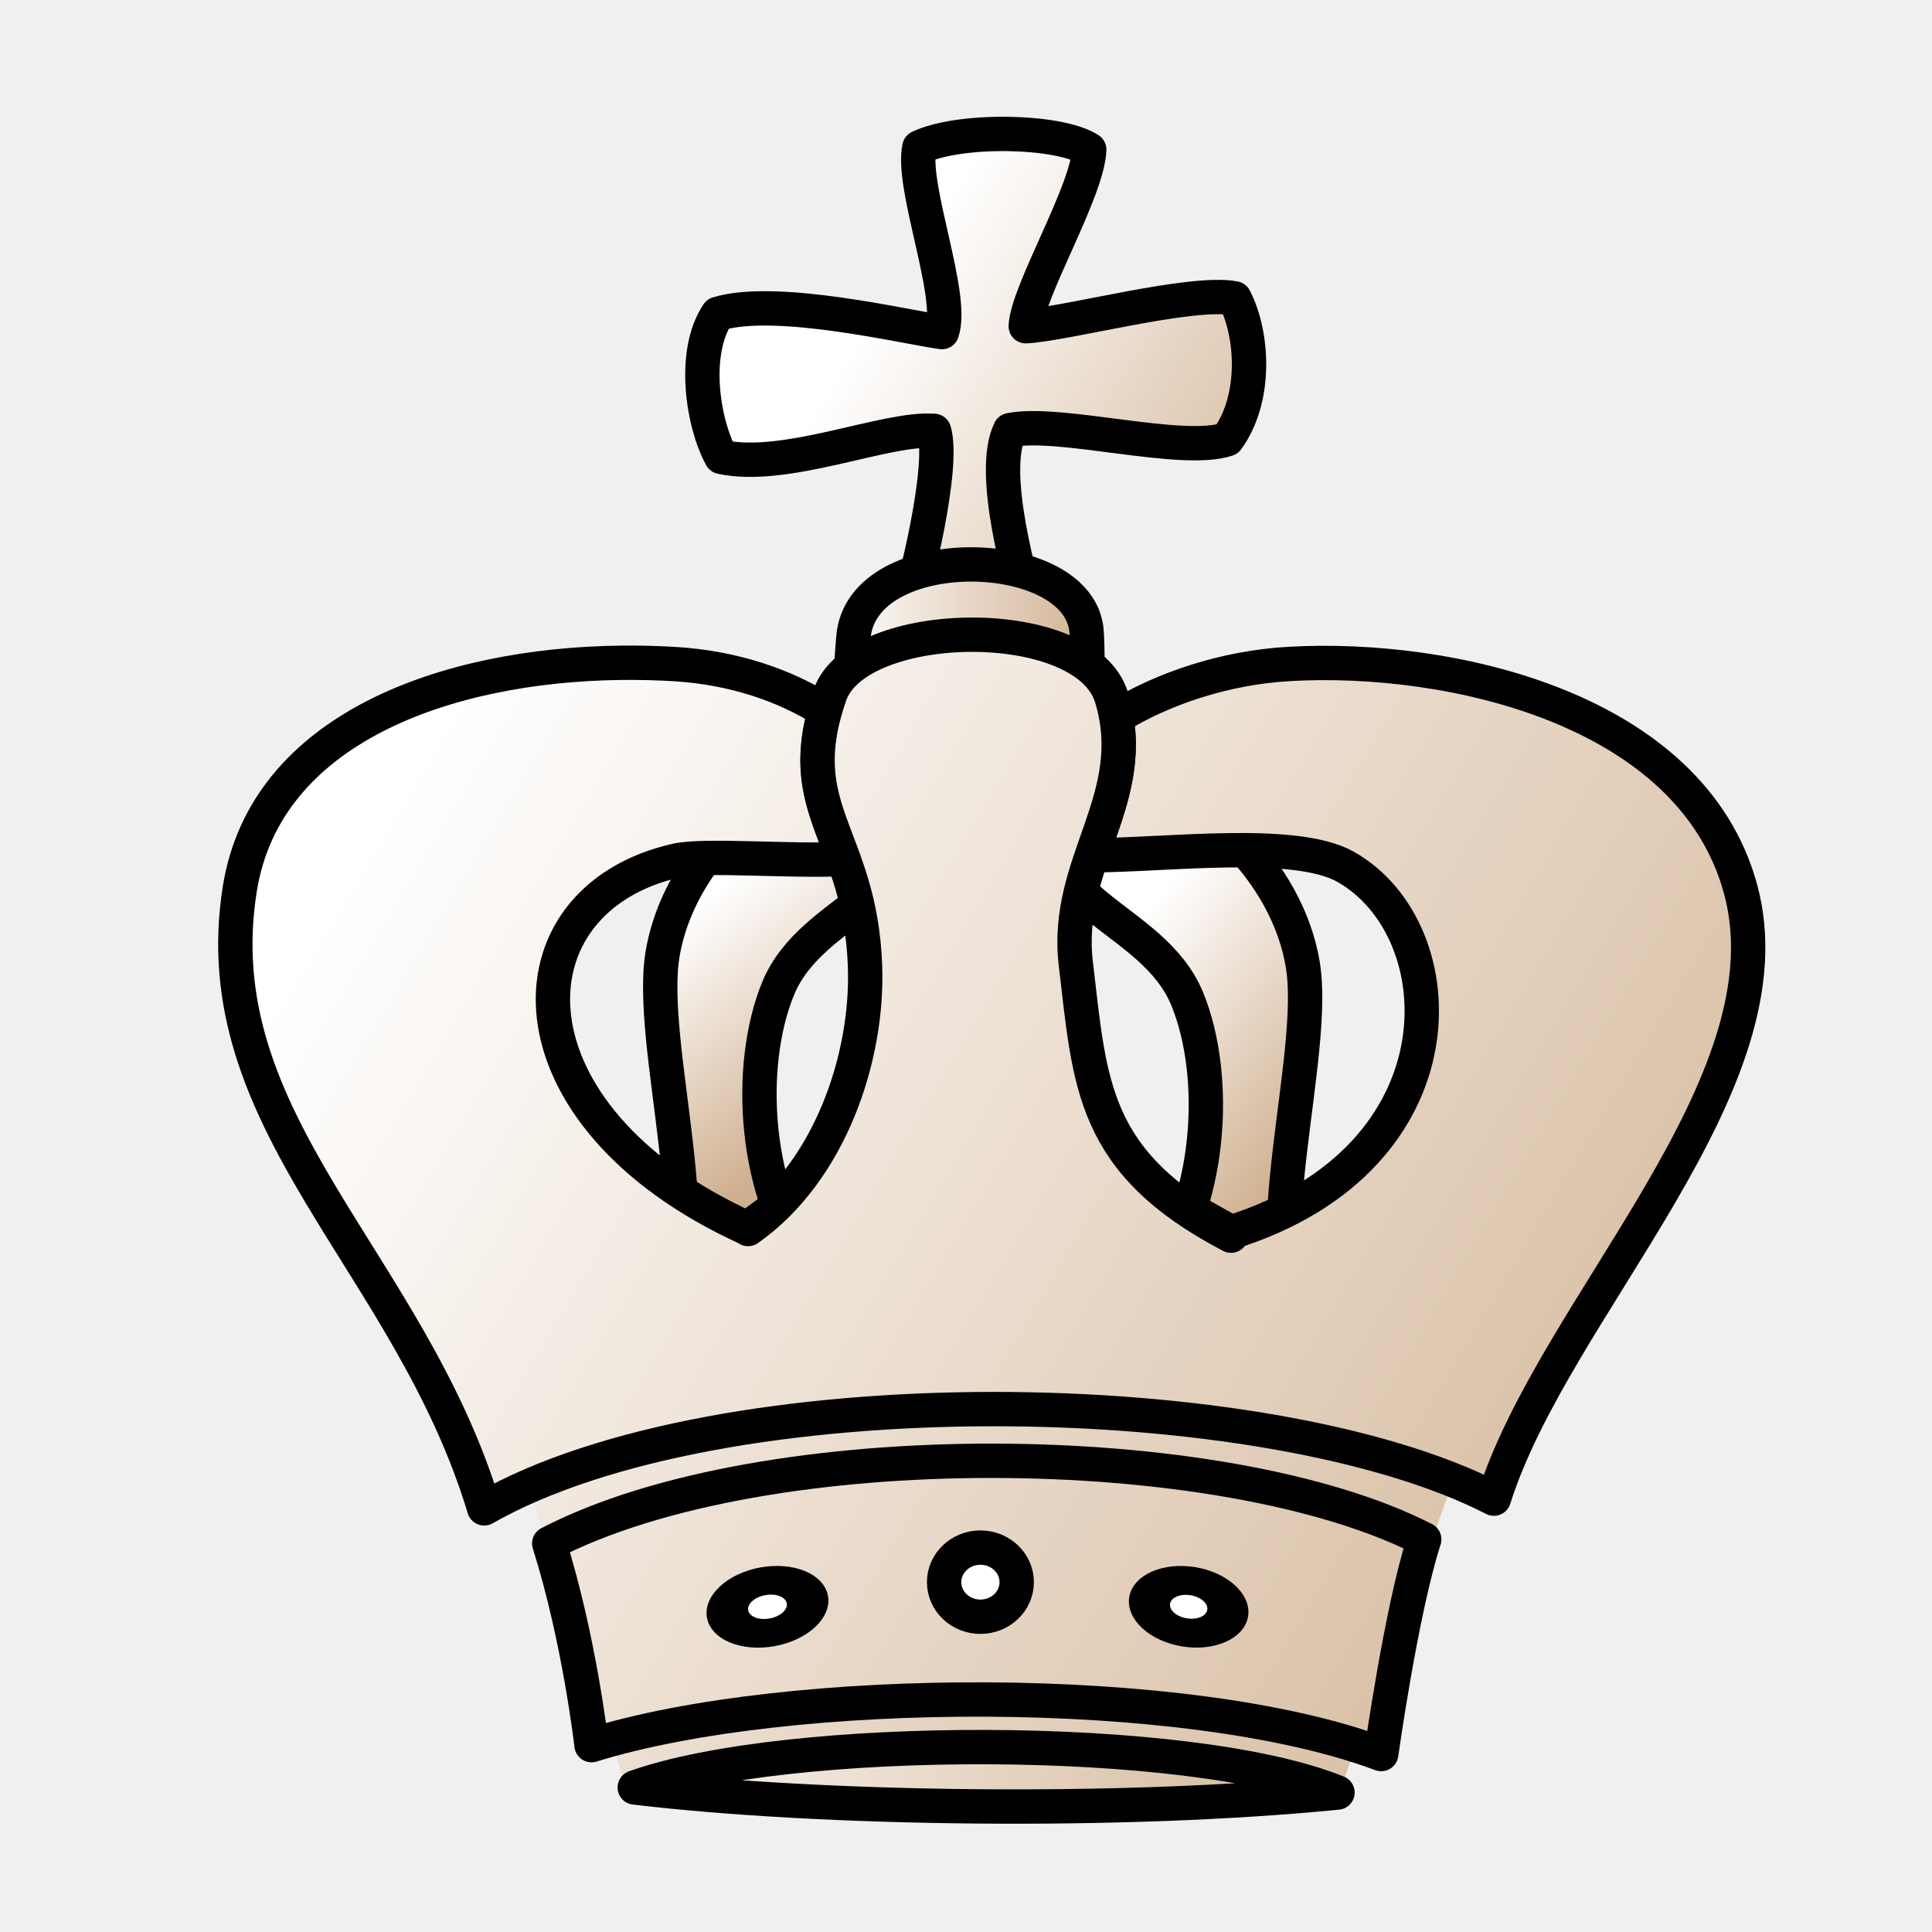
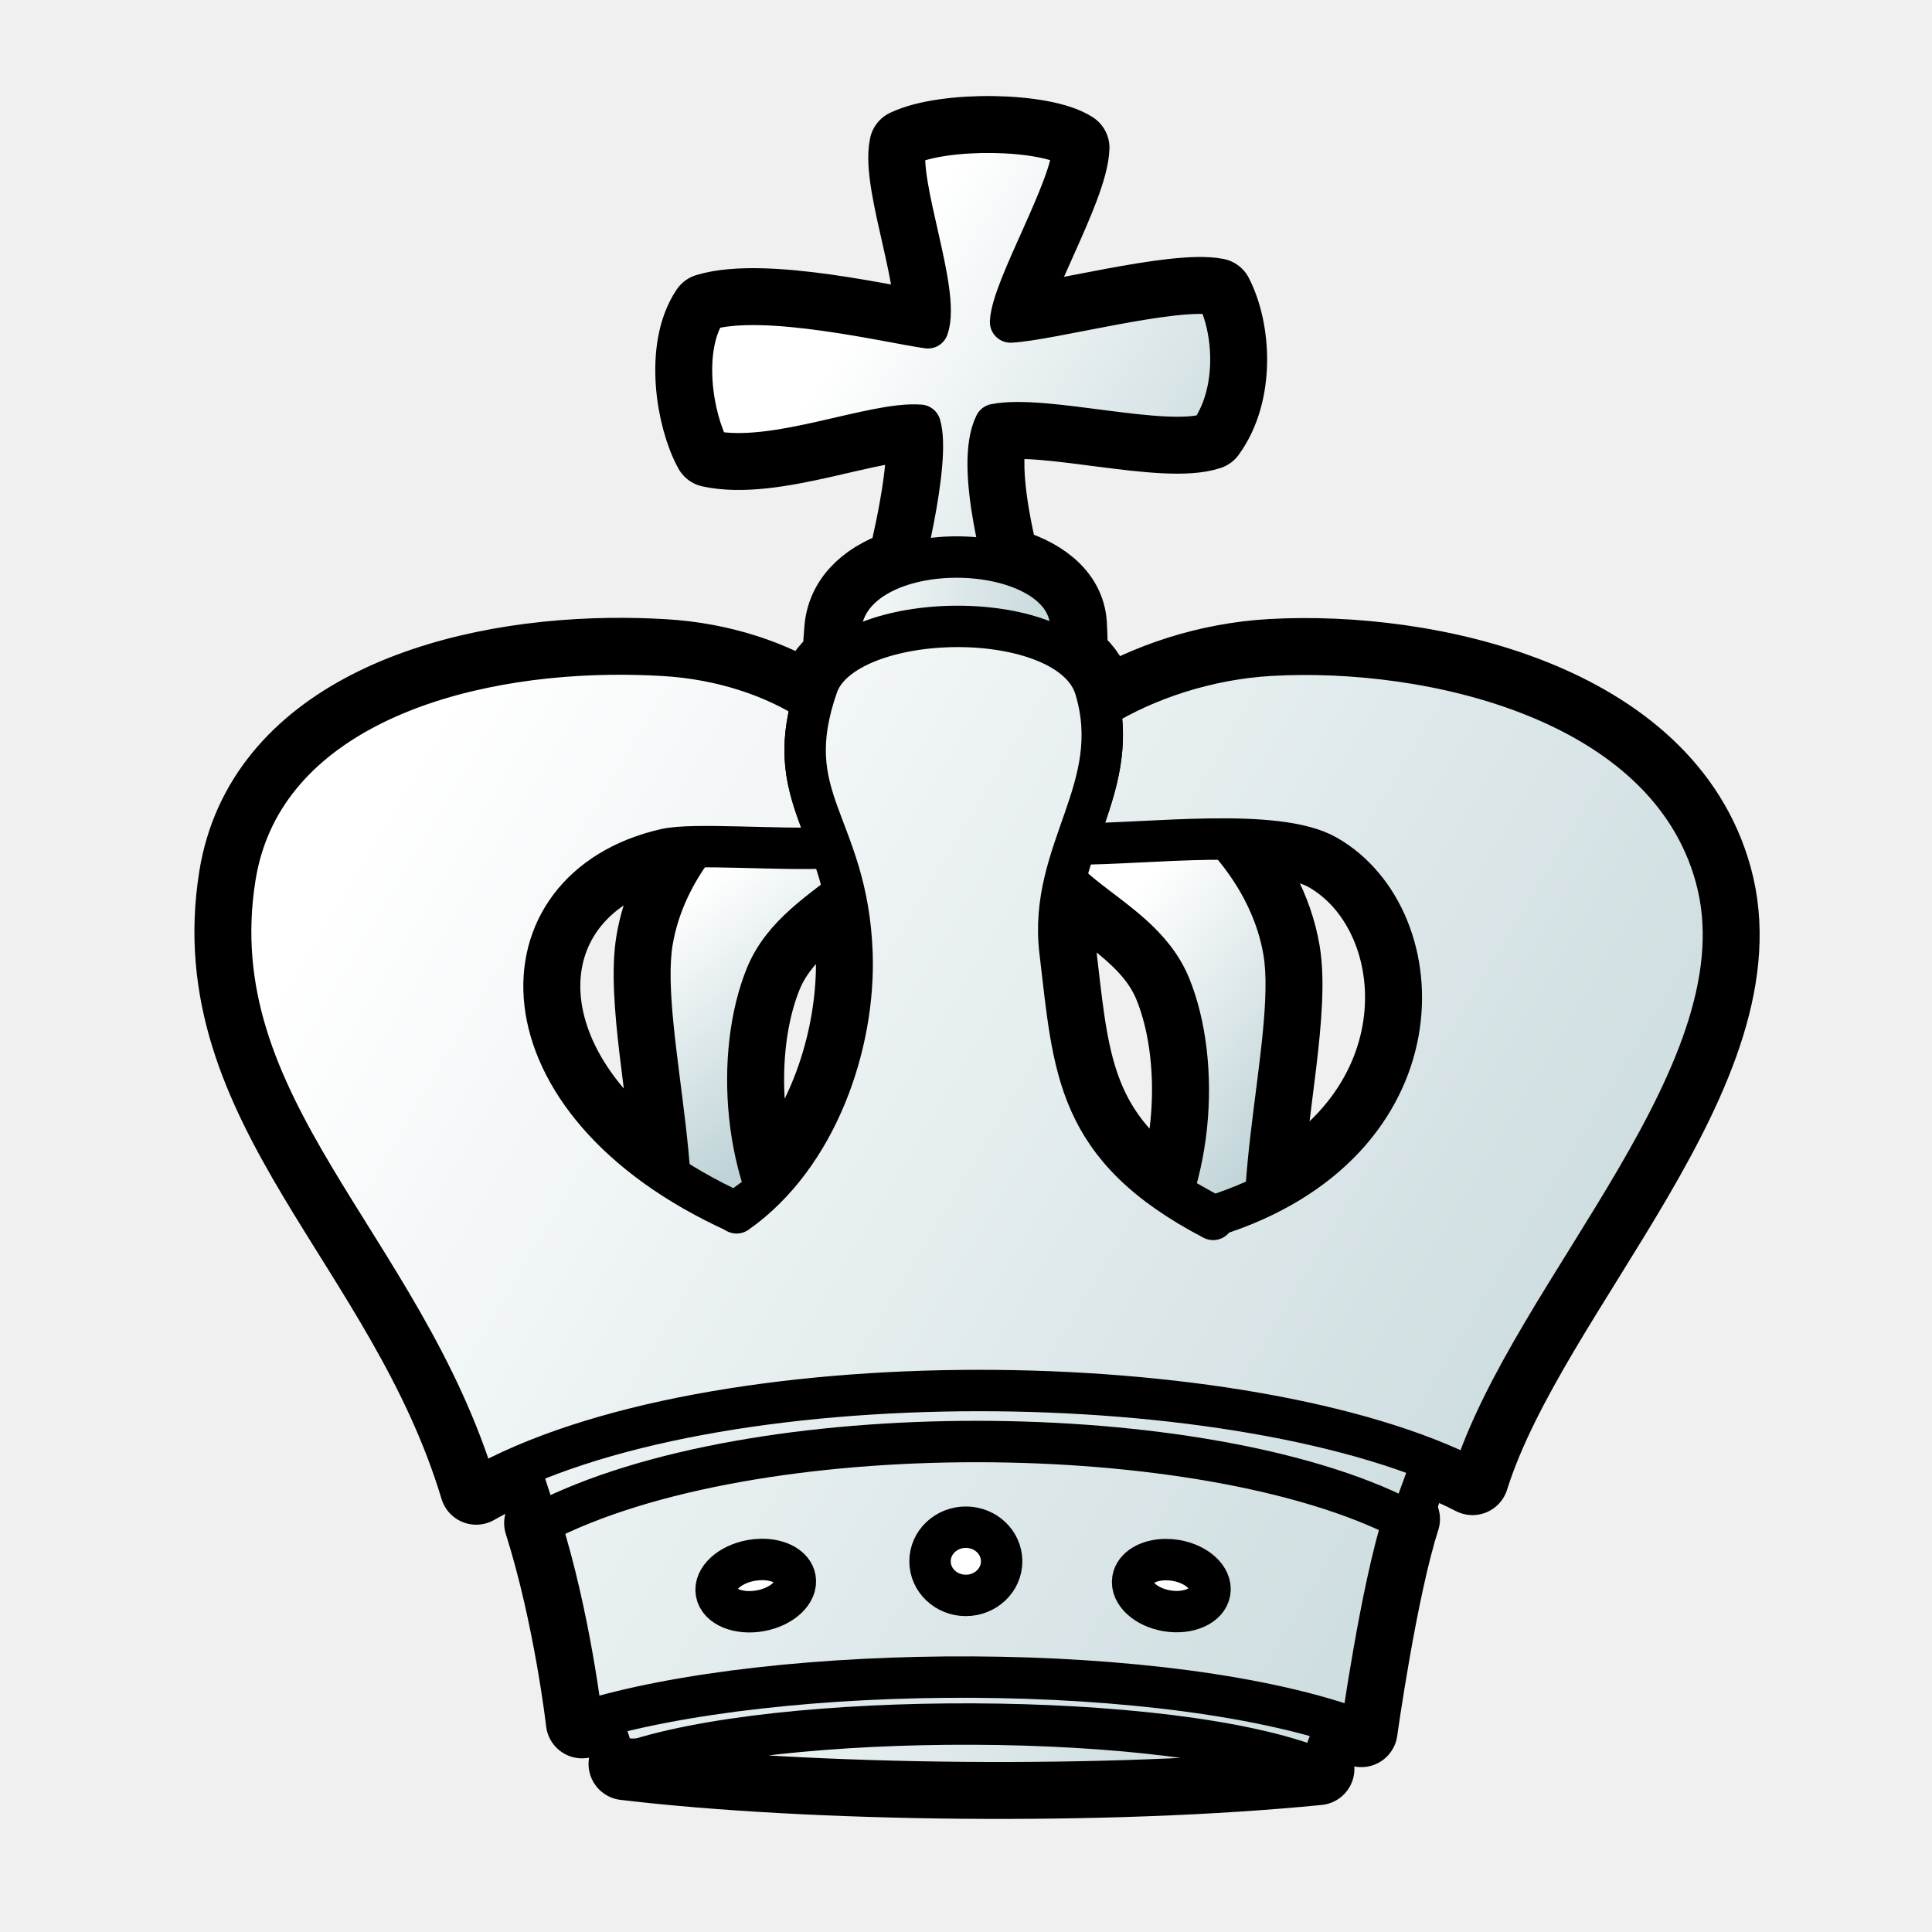
- <svg xmlns="http://www.w3.org/2000/svg" xmlns:xlink="http://www.w3.org/1999/xlink" height="700pt" viewBox="-20 0 900 900" width="700pt">
-   <linearGradient id="a">
-     <stop offset="0" stop-color="#fff" />
-     <stop offset="1" stop-color="#d0b090" />
-   </linearGradient>
-   <linearGradient id="b" gradientUnits="userSpaceOnUse" x1="297.554" x2="368.562" xlink:href="#a" y1="427.05" y2="521.216" />
-   <linearGradient id="c" gradientUnits="userSpaceOnUse" x1="495.296" x2="595.971" xlink:href="#a" y1="448.547" y2="528.547" />
-   <linearGradient id="d" gradientUnits="userSpaceOnUse" x1="221.551" x2="633.491" xlink:href="#a" y1="774.937" y2="859.351" />
-   <linearGradient id="e" gradientUnits="userSpaceOnUse" x1="342.53" x2="609.848" xlink:href="#a" y1="145.674" y2="280.674" />
-   <linearGradient id="f" gradientUnits="userSpaceOnUse" x1="379.197" x2="579.848" xlink:href="#a" y1="160.253" y2="286.919" />
-   <linearGradient id="g" gradientUnits="userSpaceOnUse" x1="368.469" x2="494.551" xlink:href="#a" y1="319.275" y2="319.275" />
-   <linearGradient id="h" gradientUnits="userSpaceOnUse" x1="129.962" x2="812.369" xlink:href="#a" y1="428.659" y2="836.313" />
-   <g fill-rule="evenodd">
-     <g stroke="#000" stroke-linecap="round" stroke-linejoin="round" stroke-width="16">
-       <path d="m288.635 612.485c23.192-33.51-7.051-125.839.018-168.052 11.473-68.508 101.49-114.49 113.505-74.771 14.253 47.116-43.612 51.563-59.712 90.893-14.788 36.126-11.624 96.483 17.166 132.81" fill="url(#b)" />
-       <path d="m586.89 617.316c-23.192-33.51 7.052-125.839-.018-168.052-11.473-68.508-101.49-114.49-113.505-74.771-14.253 47.116 43.612 51.563 59.712 90.893 14.788 36.126 11.624 96.483-17.166 132.81" fill="url(#c)" />
-       <g fill="url(#e)">
-         <path d="m401.217 288.115c5.257-15 18.904-70.925 13.916-87.4-22.314-1.766-68.935 18.702-99.152 12.145-8.51-15.386-13.824-48.494-1.6-66.668 27.356-8.324 87.731 6.269 104.42 8.505 5.915-16.853-14.495-67.638-10.541-86.027 18.75-8.963 65.314-8.077 79.153 1.034-.705 19.314-28.895 66.225-29.579 82.264 18.784-.963 77.294-16.875 97.268-12.989 8.616 16.71 10.486 46.565-3.414 65.646-21.295 7.093-77.675-8.93-101.167-4.27-9.9 19.967 5.491 71.523 9.278 86.605" fill="url(#f)" />
-         <path d="m408.41 371.832c-24.735-21.418-35.634-21.596-30.833-75.206 4.1-45.781 106.257-43.42 108.634-1.991 2.981 51.947-14.29 55.837-26.3 80.99" fill="url(#g)" />
-       </g>
-     </g>
-     <g fill="url(#h)">
-       <path d="m270.962 830.3-63.975-196.244 471.233-2.067-74.89 204.324z" />
-       <g stroke="#000" stroke-linecap="round" stroke-linejoin="round" stroke-width="16">
-         <path d="m643.456 717.11c-93.676-48.015-307.139-50.27-407.606 1.875 14.074 44.473 19.704 93.973 19.704 93.973 91.666-28.464 277.873-29.6 367.873 4.143 0 0 9.28-66.68 20.03-99.992z" />
-         <path d="m553.531 574.031c-28.76-15.547-89.17-53.54-121.964-54.895-25.066-1.037-76.806 32.479-103.41 53.083-115.274-52.467-113.896-152.892-33.25-171.313 13.134-3 52.23.464 78.062-.719-8.226-22.715-17.192-38.823-8.688-69.062-18.228-11.732-42.488-20.144-70.125-21.781a351.023 351.023 0 0 0 -25.031-.594c-81.201 1-165.451 30.536-177.406 105.25-17.449 109.048 79.091 173.315 113.844 288.656 110.307-62.908 364.664-58.902 470.343-4.531 28.048-89.162 139.851-193.36 114.844-284.25-23.158-84.17-135.742-108.801-210.031-104.594-30.109 1.706-59.013 11.453-80.719 24.844 4.202 23.971-4.315 43.57-11.375 64.281 34.345.015 94.602-7.972 118.25 5.406 52.23 29.547 56.212 135.897-53.344 170.22z" />
-         <path d="m328.488 572.528c37.995-26.678 55.998-79.661 54.479-122.435-2.191-61.676-35.18-72.426-16.34-126.414 12.774-36.607 119.163-38.489 131.179 1.23 14.253 47.116-22.343 76.45-16.638 124.145 6.654 55.64 7.067 92.523 72.294 126.573" />
-       </g>
-     </g>
-     <g stroke="#000" stroke-linecap="round" stroke-linejoin="round">
-       <path d="m275.691 832.678c87.865 10.484 228.212 12.205 327.367 2.36-68.597-27.98-256.555-27.677-327.367-2.36z" fill="url(#d)" stroke-width="16" />
-       <g fill="#fff">
-         <path d="m453.622 737.035a16.908 16.103 0 1 1 -33.817 0 16.908 16.103 0 1 1 33.817 0z" stroke-width="16" />
-         <path d="m815 915a17.5 16.667 0 1 1 -35 0 17.5 16.667 0 1 1 35 0z" stroke-width="18.087" transform="matrix(1.06262 -.19244 .12913 .71304 -628.072 249.549)" />
-         <path d="m815 915a17.5 16.667 0 1 1 -35 0 17.5 16.667 0 1 1 35 0z" stroke-width="18.32" transform="matrix(1.03898 .16861 -.11608 .71528 -188.652 -40.445)" />
-       </g>
-     </g>
-   </g>
+ <svg xmlns="http://www.w3.org/2000/svg" xmlns:xlink="http://www.w3.org/1999/xlink" id="king" width="700pt" height="700pt" version="1.0" viewBox="0 0 933.333 933.333">
+   <style id="style-base">.base{fill-opacity:1;fill-rule:evenodd;stroke-miterlimit:4;stroke-dasharray:none;stroke-linecap:round;stroke-linejoin:round;stroke-opacity:1}.stroke-medium{stroke-width:20}.stroke-color{stroke:#000}.fill-color{fill:#fff}</style>
+   <defs id="defs36222">
+     <linearGradient id="fillGradient">
+       <stop id="stop0" offset="0" style="stop-color:white;stop-opacity:1" />
+       <stop id="stop1" offset="1" style="stop-color:#bfd3d7;stop-opacity:1" />
+     </linearGradient>
+     <linearGradient xlink:href="#fillGradient" id="linearGradient2272" x1="297.554" x2="368.562" y1="427.05" y2="521.216" gradientTransform="matrix(1.02329 0 0 1.02329 19.706 .052)" gradientUnits="userSpaceOnUse" />
+     <linearGradient xlink:href="#fillGradient" id="linearGradient2274" x1="495.296" x2="595.971" y1="448.547" y2="528.547" gradientTransform="matrix(1.02329 0 0 1.02329 19.706 .052)" gradientUnits="userSpaceOnUse" />
+     <linearGradient xlink:href="#fillGradient" id="base-gradient" x1="221.551" x2="633.491" y1="774.937" y2="859.351" gradientTransform="matrix(1.02329 0 0 1.02329 19.706 .052)" gradientUnits="userSpaceOnUse" />
+     <linearGradient xlink:href="#fillGradient" id="linearGradient2476" x1="342.53" x2="549.848" y1="145.674" y2="282.341" gradientUnits="userSpaceOnUse" />
+     <linearGradient xlink:href="#fillGradient" id="cross-gradient" x1="379.197" x2="579.848" y1="160.253" y2="286.919" gradientTransform="matrix(1.02329 0 0 1.02329 19.706 .052)" gradientUnits="userSpaceOnUse" />
+     <linearGradient xlink:href="#fillGradient" id="top-base-gradient" x1="368.469" x2="494.551" y1="319.275" y2="319.275" gradientTransform="matrix(1.02329 0 0 1.02329 19.706 .052)" gradientUnits="userSpaceOnUse" />
+     <linearGradient xlink:href="#fillGradient" id="crown-lower-gradient" x1="129.962" x2="812.369" y1="428.659" y2="836.313" gradientTransform="matrix(1.02329 0 0 1.02329 19.706 .052)" gradientUnits="userSpaceOnUse" />
+     <linearGradient xlink:href="#fillGradient" id="background-gradient" x1="129.962" x2="812.369" y1="428.659" y2="836.313" gradientTransform="matrix(1.02329 0 0 1.02329 19.706 .052)" gradientUnits="userSpaceOnUse" />
+     <linearGradient xlink:href="#fillGradient" id="bar1and5-gradient" x1="129.962" x2="812.369" y1="428.659" y2="836.313" gradientTransform="matrix(1.02329 0 0 1.02329 19.706 .052)" gradientUnits="userSpaceOnUse" />
+     <linearGradient xlink:href="#fillGradient" id="bar3-gradient" x1="129.962" x2="812.369" y1="428.659" y2="836.313" gradientTransform="matrix(1.02329 0 0 1.02329 19.706 .052)" gradientUnits="userSpaceOnUse" />
+     <linearGradient xlink:href="#fillGradient" id="linearGradient598" x1="129.962" x2="812.369" y1="428.659" y2="836.313" gradientUnits="userSpaceOnUse" />
+   </defs>
+   <path id="boundary" d="M479.855 63.916c-16.08-.246-32.789 1.82-42.382 6.405-4.046 18.818 16.84 70.786 10.786 88.031-17.076-2.288-78.86-17.222-106.851-8.704-12.51 18.597-7.072 52.476 1.636 68.22 30.92 6.71 78.628-14.234 101.462-12.427 3.63 11.99-2.383 44.223-8.095 67.463-16.25 5-28.935 15.03-30.336 30.68-.48 5.364-.76 10.07-.936 14.459-4.833 3.76-8.492 8.135-10.269 13.227a127.09 127.09 0 0 0-2.516 8.1c.046-.167.069-.314.116-.482-18.653-12.005-43.477-20.613-71.758-22.288-8.444-.5-17.018-.714-25.614-.608-83.091 1.023-169.304 31.248-181.538 107.701-17.855 111.587 80.935 177.352 116.495 295.378 112.876-64.372 373.158-60.274 481.297-4.636 28.7-91.238 143.107-197.865 117.518-290.87-23.698-86.13-138.904-111.335-214.922-107.03-30.81 1.746-60.387 11.72-82.599 25.423.013.073.016.141.028.214a80.276 80.276 0 0 0-2.274-9.645c-1.86-6.15-5.96-11.31-11.576-15.536.116-4.651.039-9.75-.288-15.443-.87-15.156-14.864-25.099-32.583-29.611-5.357-22.135-11.082-52.453-3.938-66.864 24.039-4.768 81.732 11.628 103.522 4.37 14.224-19.526 12.31-50.076 3.494-67.176-20.44-3.977-80.311 12.307-99.533 13.293.7-16.413 29.548-64.416 30.27-84.18-7.081-4.661-22.535-7.219-38.616-7.464zm113.103 341.526c19.463.151 37.217 1.865 47.755 7.826 49.016 27.729 56.432 121.523-29.142 163.978 2.206-40.589 13.334-89.643 8.674-117.468-3.463-20.681-13.946-39.327-27.287-54.336zm-257.59 3.637c-9.93 13.316-17.458 28.855-20.288 45.756-4.495 26.842 5.742 73.476 8.452 113.176-84.82-55.958-76.269-140.764-2.053-157.717 3.25-.742 8.103-1.085 13.889-1.215zm179.169 16.035c15.476 15.639 40.756 26.965 50.66 51.162 10.904 26.636 12.202 66.113 1.094 100.02-2.21-1.254-4.859-2.695-7.185-4.01-40.08-30.451-41.294-64.783-47.027-112.722-1.497-12.514-.13-23.783 2.458-34.45zm-106.708 6.18c1.93 8.498 3.361 18.059 3.762 29.333 1.353 38.096-12.443 84.087-41.673 113.375-12.068-34.48-10.98-75.34.208-102.67 7.451-18.203 23.548-29.097 37.703-40.038zm64.373 265.091c-79.44-.048-159.751 12.715-211.154 39.395 14.401 45.508 20.162 96.163 20.162 96.163 93.8-29.127 284.346-30.29 376.441 4.239 0 0 9.496-68.233 20.496-102.321-47.929-24.566-126.503-37.427-205.945-37.476zm-2.04 136.491c-65.916-.263-132.115 6.292-168.345 19.245 89.91 10.728 233.527 12.49 334.99 2.414-35.096-14.316-100.73-21.396-166.645-21.659z" class="base stroke-color" style="fill:none;stroke-width:35" />
+   <path id="bar2" d="M315.062 626.8c23.732-34.29-7.215-128.769.019-171.965 11.74-70.103 103.852-117.156 116.148-76.513 14.585 48.214-44.628 52.765-61.102 93.01-15.133 36.968-11.895 98.73 17.565 135.903" class="base stroke-color stroke-medium" style="fill:url(#linearGradient2272)" />
+   <path id="bar4" d="M620.263 631.744c-23.732-34.29 7.215-128.77-.019-171.965-11.74-70.104-103.852-117.157-116.147-76.513-14.585 48.213 44.627 52.764 61.102 93.01 15.132 36.967 11.895 98.73-17.566 135.903" class="base stroke-color stroke-medium" style="fill:url(#linearGradient2274)" />
+   <path id="cross" d="M430.266 294.877c5.38-15.35 19.344-72.577 14.24-89.436-22.834-1.807-70.54 19.137-101.461 12.428-8.709-15.744-14.146-49.623-1.637-68.22 27.993-8.518 89.774 6.415 106.85 8.703 6.054-17.246-14.831-69.213-10.785-88.03 19.187-9.172 66.835-8.265 80.996 1.058-.72 19.763-29.567 67.767-30.268 84.18 19.222-.986 79.094-17.269 99.533-13.292 8.817 17.1 10.73 47.65-3.493 67.174-21.791 7.259-79.484-9.137-103.523-4.369-10.13 20.432 5.62 73.189 9.494 88.622" class="base stroke-color stroke-medium" style="fill:url(#cross-gradient)" />
+   <path id="top-base" d="M437.626 380.543c-25.311-21.917-36.464-22.099-31.55-76.957 4.195-46.848 108.73-44.43 111.163-2.038 3.05 53.157-14.623 57.138-26.912 82.876" class="base stroke-color stroke-medium" style="fill:url(#top-base-gradient)" />
+   <path id="background" d="m296.977 849.687-65.465-200.813 482.207-2.116-76.634 209.083Z" class="base stroke-color stroke-medium" style="fill:url(#background-gradient)" />
+   <path id="bar1and5" d="M586.127 587.451c-29.43-15.909-91.247-54.786-124.804-56.174-25.65-1.06-78.595 33.236-105.82 54.32-117.956-53.69-116.547-156.453-34.024-175.303 13.441-3.07 53.449.475 79.88-.735-8.416-23.245-17.591-39.728-8.889-70.67-18.653-12.006-43.477-20.614-71.758-22.29-8.444-.5-17.018-.713-25.614-.607-83.092 1.023-169.304 31.247-181.538 107.701-17.855 111.588 80.935 177.351 116.495 295.378 112.876-64.373 373.157-60.274 481.297-4.636 28.7-91.239 143.107-197.864 117.518-290.87-23.698-86.13-138.903-111.335-214.922-107.03-30.81 1.746-60.387 11.72-82.599 25.423 4.3 24.53-4.415 44.584-11.64 65.778 35.145.016 96.805-8.157 121.004 5.532 53.446 30.235 57.521 139.062-54.586 174.183z" class="base stroke-color stroke-medium" style="fill:url(#bar1and5-gradient)" />
+   <path id="bar3" d="M355.843 585.913c38.88-27.3 57.303-81.516 55.748-125.286-2.242-63.112-35.999-74.113-16.72-129.358 13.071-37.46 121.938-39.385 134.233 1.258 14.585 48.214-22.863 78.23-17.025 127.037 6.809 56.936 7.231 94.677 73.978 129.52" class="base stroke-color stroke-medium" style="fill:url(#bar3-gradient)" />
+   <path id="crown-lower" d="M678.146 733.86c-95.858-49.131-314.291-51.44-417.098 1.92 14.402 45.509 20.162 96.162 20.162 96.162 93.802-29.127 284.345-30.29 376.44 4.239 0 0 9.496-68.232 20.496-102.32z" class="base stroke-color stroke-medium" style="fill:url(#crown-lower-gradient)" />
+   <path id="base" d="M301.817 852.12c89.91 10.73 233.526 12.49 334.99 2.415-70.195-28.632-262.53-28.32-334.99-2.414z" class="base stroke-color stroke-medium" style="fill:url(#base-gradient)" />
+   <path id="jewel-center" d="M466.59 737.771a17.302 16.478 0 0 0-17.303 16.479 17.302 16.478 0 0 0 17.303 16.479 17.302 16.478 0 0 0 17.3-16.479 17.302 16.478 0 0 0-17.3-16.479z" class="base stroke-color stroke-medium fill-color" />
+   <path id="jewel-right" d="M562.953 753.426a18.849 12.359 9.218 0 0-15.701 9.545 18.849 12.359 9.218 0 0 16.625 15.218 18.849 12.359 9.218 0 0 20.586-9.18 18.849 12.359 9.218 0 0-16.627-15.218 18.849 12.359 9.218 0 0-4.883-.365z" class="base stroke-color stroke-medium fill-color" />
+   <path id="jewel-left" d="M367.889 753.352a12.359 19.338 79.735 0 0-5 .478 12.359 19.338 79.735 0 0-16.828 15.607 12.359 19.338 79.735 0 0 21.232 8.713 12.359 19.338 79.735 0 0 16.826-15.605 12.359 19.338 79.735 0 0-16.23-9.193z" class="base stroke-color stroke-medium fill-color" />
</svg>
